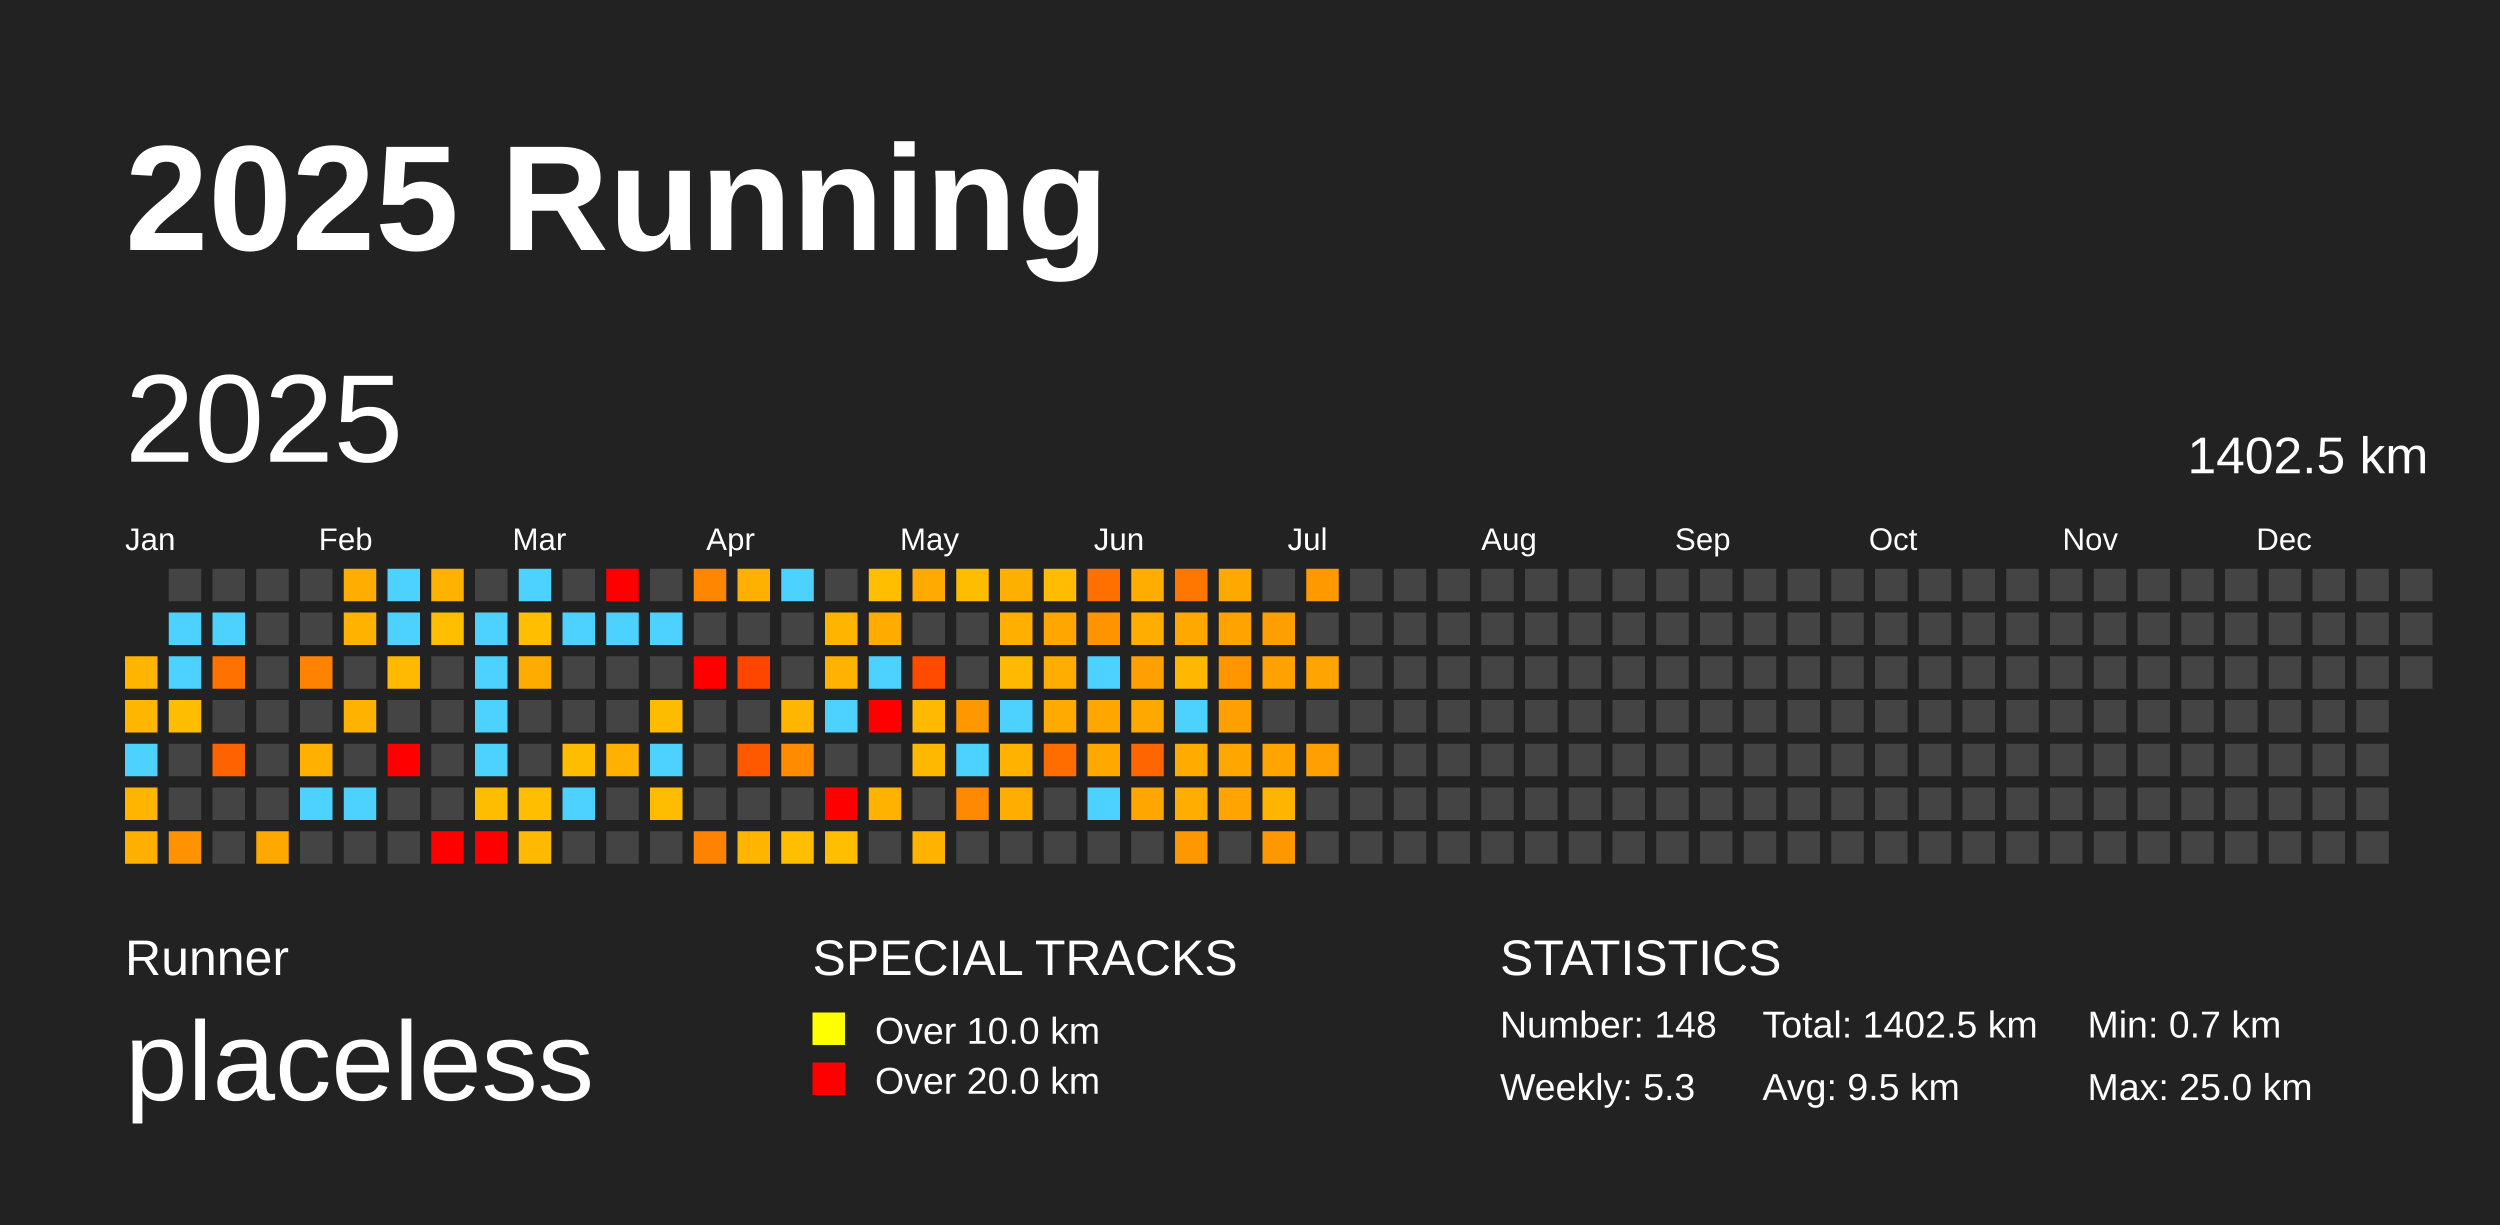
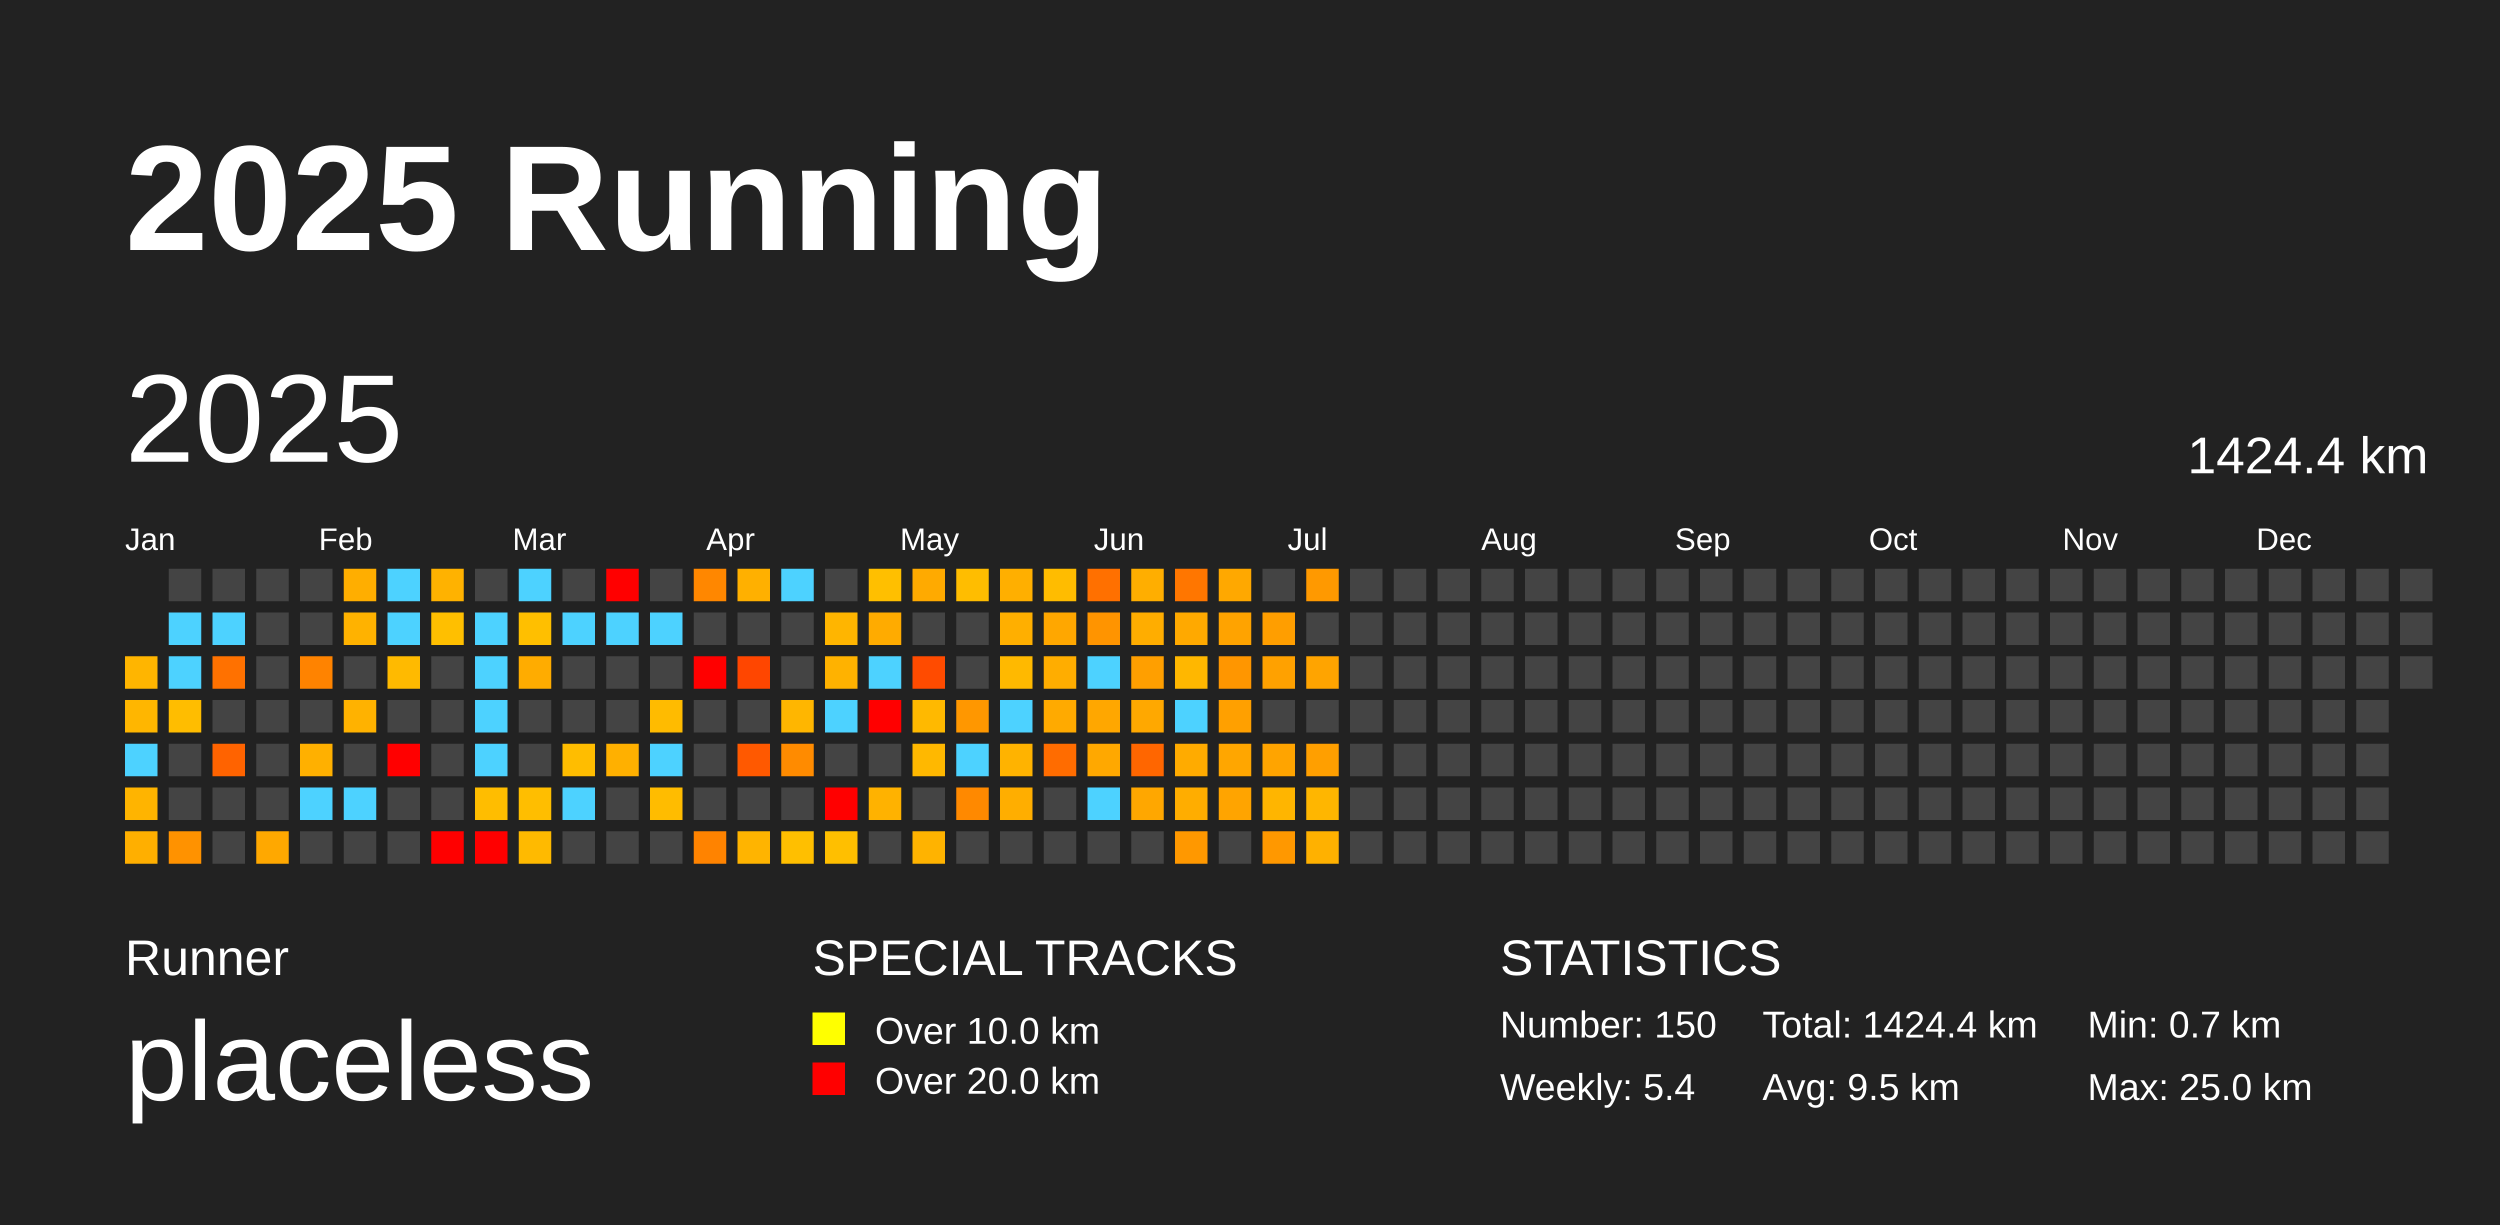
<svg xmlns="http://www.w3.org/2000/svg" baseProfile="full" height="98mm" version="1.1" viewBox="0,0,200,98" width="200mm">
  <defs />
  <rect fill="#222222" height="98" width="200" x="0" y="0" />
  <text fill="#FFFFFF" style="font-size:12px; font-family:Arial; font-weight:bold;" x="10" y="20">2025 Running</text>
  <text fill="#FFFFFF" style="font-size:4px; font-family:Arial" x="10" y="78">Runner</text>
  <text fill="#FFFFFF" style="font-size:9px; font-family:Arial" x="10" y="88">placeless</text>
  <text fill="#FFFFFF" style="font-size:4px; font-family:Arial" x="65" y="78">SPECIAL TRACKS</text>
  <rect fill="yellow" height="2.6" width="2.6" x="65" y="81" />
  <text fill="#FFFFFF" style="font-size:3px; font-family:Arial" x="70" y="83.5">Over 10.0 km</text>
  <rect fill="red" height="2.6" width="2.6" x="65" y="85" />
  <text fill="#FFFFFF" style="font-size:3px; font-family:Arial" x="70" y="87.5">Over 20.0 km</text>
  <text fill="#FFFFFF" style="font-size:4px; font-family:Arial" x="120" y="78">STATISTICS</text>
-   <text fill="#FFFFFF" style="font-size:3px; font-family:Arial" x="120" y="83">Number: 148</text>
-   <text fill="#FFFFFF" style="font-size:3px; font-family:Arial" x="120" y="88">Weekly: 5.3</text>
-   <text fill="#FFFFFF" style="font-size:3px; font-family:Arial" x="141" y="83">Total: 1402.5 km</text>
+   <text fill="#FFFFFF" style="font-size:3px; font-family:Arial" x="120" y="83">Number: 150</text>
+   <text fill="#FFFFFF" style="font-size:3px; font-family:Arial" x="120" y="88">Weekly: 5.4</text>
+   <text fill="#FFFFFF" style="font-size:3px; font-family:Arial" x="141" y="83">Total: 1424.4 km</text>
  <text fill="#FFFFFF" style="font-size:3px; font-family:Arial" x="141" y="88">Avg: 9.5 km</text>
  <text fill="#FFFFFF" style="font-size:3px; font-family:Arial" x="167" y="83">Min: 0.7 km</text>
  <text fill="#FFFFFF" style="font-size:3px; font-family:Arial" x="167" y="88">Max: 25.0 km</text>
  <text dominant-baseline="hanging" fill="#FFFFFF" style="font-size:10.0px; font-family:Arial;" x="10" y="30">2025</text>
-   <text dominant-baseline="hanging" fill="#FFFFFF" style="font-size:4.125px; font-family:Arial;" x="175" y="35">1402.5 km</text>
+   <text dominant-baseline="hanging" fill="#FFFFFF" style="font-size:4.125px; font-family:Arial;" x="175" y="35">1424.4 km</text>
  <text fill="#FFFFFF" style="font-size:2.5px; font-family:Arial" x="10.0" y="44">Jan</text>
  <text fill="#FFFFFF" style="font-size:2.5px; font-family:Arial" x="25.5" y="44">Feb</text>
  <text fill="#FFFFFF" style="font-size:2.5px; font-family:Arial" x="41.0" y="44">Mar</text>
  <text fill="#FFFFFF" style="font-size:2.5px; font-family:Arial" x="56.5" y="44">Apr</text>
  <text fill="#FFFFFF" style="font-size:2.5px; font-family:Arial" x="72.0" y="44">May</text>
  <text fill="#FFFFFF" style="font-size:2.5px; font-family:Arial" x="87.5" y="44">Jun</text>
  <text fill="#FFFFFF" style="font-size:2.5px; font-family:Arial" x="103.0" y="44">Jul</text>
  <text fill="#FFFFFF" style="font-size:2.5px; font-family:Arial" x="118.5" y="44">Aug</text>
  <text fill="#FFFFFF" style="font-size:2.5px; font-family:Arial" x="134.0" y="44">Sep</text>
  <text fill="#FFFFFF" style="font-size:2.5px; font-family:Arial" x="149.5" y="44">Oct</text>
  <text fill="#FFFFFF" style="font-size:2.5px; font-family:Arial" x="165.0" y="44">Nov</text>
  <text fill="#FFFFFF" style="font-size:2.5px; font-family:Arial" x="180.5" y="44">Dec</text>
  <rect fill="#ffb500" height="2.6" width="2.6" x="10.0" y="52.5" />
  <rect fill="#ffb600" height="2.6" width="2.6" x="10.0" y="56.0" />
  <rect fill="#4dd2ff" height="2.6" width="2.6" x="10.0" y="59.5" />
  <rect fill="#ffb400" height="2.6" width="2.6" x="10.0" y="63.0" />
  <rect fill="#ffaf00" height="2.6" width="2.6" x="10.0" y="66.5" />
  <rect fill="#444444" height="2.6" width="2.6" x="13.5" y="45.5" />
  <rect fill="#4dd2ff" height="2.6" width="2.6" x="13.5" y="49.0" />
  <rect fill="#4dd2ff" height="2.6" width="2.6" x="13.5" y="52.5" />
  <rect fill="#ffbd00" height="2.6" width="2.6" x="13.5" y="56.0" />
  <rect fill="#444444" height="2.6" width="2.6" x="13.5" y="59.5" />
  <rect fill="#444444" height="2.6" width="2.6" x="13.5" y="63.0" />
  <rect fill="#ff9200" height="2.6" width="2.6" x="13.5" y="66.5" />
  <rect fill="#444444" height="2.6" width="2.6" x="17.0" y="45.5" />
  <rect fill="#4dd2ff" height="2.6" width="2.6" x="17.0" y="49.0" />
  <rect fill="#ff7100" height="2.6" width="2.6" x="17.0" y="52.5" />
  <rect fill="#444444" height="2.6" width="2.6" x="17.0" y="56.0" />
  <rect fill="#ff6300" height="2.6" width="2.6" x="17.0" y="59.5" />
  <rect fill="#444444" height="2.6" width="2.6" x="17.0" y="63.0" />
  <rect fill="#444444" height="2.6" width="2.6" x="17.0" y="66.5" />
  <rect fill="#444444" height="2.6" width="2.6" x="20.5" y="45.5" />
  <rect fill="#444444" height="2.6" width="2.6" x="20.5" y="49.0" />
  <rect fill="#444444" height="2.6" width="2.6" x="20.5" y="52.5" />
  <rect fill="#444444" height="2.6" width="2.6" x="20.5" y="56.0" />
  <rect fill="#444444" height="2.6" width="2.6" x="20.5" y="59.5" />
  <rect fill="#444444" height="2.6" width="2.6" x="20.5" y="63.0" />
  <rect fill="#ffa800" height="2.6" width="2.6" x="20.5" y="66.5" />
  <rect fill="#444444" height="2.6" width="2.6" x="24.0" y="45.5" />
  <rect fill="#444444" height="2.6" width="2.6" x="24.0" y="49.0" />
  <rect fill="#ff8300" height="2.6" width="2.6" x="24.0" y="52.5" />
  <rect fill="#444444" height="2.6" width="2.6" x="24.0" y="56.0" />
  <rect fill="#ffb000" height="2.6" width="2.6" x="24.0" y="59.5" />
  <rect fill="#4dd2ff" height="2.6" width="2.6" x="24.0" y="63.0" />
  <rect fill="#444444" height="2.6" width="2.6" x="24.0" y="66.5" />
  <rect fill="#ffae00" height="2.6" width="2.6" x="27.5" y="45.5" />
  <rect fill="#ffb200" height="2.6" width="2.6" x="27.5" y="49.0" />
  <rect fill="#444444" height="2.6" width="2.6" x="27.5" y="52.5" />
  <rect fill="#ffb200" height="2.6" width="2.6" x="27.5" y="56.0" />
  <rect fill="#444444" height="2.6" width="2.6" x="27.5" y="59.5" />
  <rect fill="#4dd2ff" height="2.6" width="2.6" x="27.5" y="63.0" />
  <rect fill="#444444" height="2.6" width="2.6" x="27.5" y="66.5" />
  <rect fill="#4dd2ff" height="2.6" width="2.6" x="31.0" y="45.5" />
  <rect fill="#4dd2ff" height="2.6" width="2.6" x="31.0" y="49.0" />
  <rect fill="#ffba00" height="2.6" width="2.6" x="31.0" y="52.5" />
  <rect fill="#444444" height="2.6" width="2.6" x="31.0" y="56.0" />
  <rect fill="red" height="2.6" width="2.6" x="31.0" y="59.5" />
  <rect fill="#444444" height="2.6" width="2.6" x="31.0" y="63.0" />
  <rect fill="#444444" height="2.6" width="2.6" x="31.0" y="66.5" />
  <rect fill="#ffb200" height="2.6" width="2.6" x="34.5" y="45.5" />
  <rect fill="#ffbf00" height="2.6" width="2.6" x="34.5" y="49.0" />
  <rect fill="#444444" height="2.6" width="2.6" x="34.5" y="52.5" />
  <rect fill="#444444" height="2.6" width="2.6" x="34.5" y="56.0" />
  <rect fill="#444444" height="2.6" width="2.6" x="34.5" y="59.5" />
  <rect fill="#444444" height="2.6" width="2.6" x="34.5" y="63.0" />
  <rect fill="red" height="2.6" width="2.6" x="34.5" y="66.5" />
  <rect fill="#444444" height="2.6" width="2.6" x="38.0" y="45.5" />
  <rect fill="#4dd2ff" height="2.6" width="2.6" x="38.0" y="49.0" />
  <rect fill="#4dd2ff" height="2.6" width="2.6" x="38.0" y="52.5" />
  <rect fill="#4dd2ff" height="2.6" width="2.6" x="38.0" y="56.0" />
  <rect fill="#4dd2ff" height="2.6" width="2.6" x="38.0" y="59.5" />
  <rect fill="#ffbd00" height="2.6" width="2.6" x="38.0" y="63.0" />
  <rect fill="red" height="2.6" width="2.6" x="38.0" y="66.5" />
  <rect fill="#4dd2ff" height="2.6" width="2.6" x="41.5" y="45.5" />
  <rect fill="#ffbf00" height="2.6" width="2.6" x="41.5" y="49.0" />
  <rect fill="#ffac00" height="2.6" width="2.6" x="41.5" y="52.5" />
  <rect fill="#444444" height="2.6" width="2.6" x="41.5" y="56.0" />
  <rect fill="#444444" height="2.6" width="2.6" x="41.5" y="59.5" />
  <rect fill="#ffbe00" height="2.6" width="2.6" x="41.5" y="63.0" />
  <rect fill="#ffba00" height="2.6" width="2.6" x="41.5" y="66.5" />
  <rect fill="#444444" height="2.6" width="2.6" x="45.0" y="45.5" />
  <rect fill="#4dd2ff" height="2.6" width="2.6" x="45.0" y="49.0" />
  <rect fill="#444444" height="2.6" width="2.6" x="45.0" y="52.5" />
  <rect fill="#444444" height="2.6" width="2.6" x="45.0" y="56.0" />
  <rect fill="#ffbd00" height="2.6" width="2.6" x="45.0" y="59.5" />
  <rect fill="#4dd2ff" height="2.6" width="2.6" x="45.0" y="63.0" />
  <rect fill="#444444" height="2.6" width="2.6" x="45.0" y="66.5" />
  <rect fill="red" height="2.6" width="2.6" x="48.5" y="45.5" />
  <rect fill="#4dd2ff" height="2.6" width="2.6" x="48.5" y="49.0" />
  <rect fill="#444444" height="2.6" width="2.6" x="48.5" y="52.5" />
  <rect fill="#444444" height="2.6" width="2.6" x="48.5" y="56.0" />
  <rect fill="#ffb000" height="2.6" width="2.6" x="48.5" y="59.5" />
  <rect fill="#444444" height="2.6" width="2.6" x="48.5" y="63.0" />
  <rect fill="#444444" height="2.6" width="2.6" x="48.5" y="66.5" />
  <rect fill="#444444" height="2.6" width="2.6" x="52.0" y="45.5" />
  <rect fill="#4dd2ff" height="2.6" width="2.6" x="52.0" y="49.0" />
  <rect fill="#444444" height="2.6" width="2.6" x="52.0" y="52.5" />
  <rect fill="#ffbb00" height="2.6" width="2.6" x="52.0" y="56.0" />
  <rect fill="#4dd2ff" height="2.6" width="2.6" x="52.0" y="59.5" />
  <rect fill="#ffbc00" height="2.6" width="2.6" x="52.0" y="63.0" />
  <rect fill="#444444" height="2.6" width="2.6" x="52.0" y="66.5" />
  <rect fill="#ff8700" height="2.6" width="2.6" x="55.5" y="45.5" />
  <rect fill="#444444" height="2.6" width="2.6" x="55.5" y="49.0" />
  <rect fill="red" height="2.6" width="2.6" x="55.5" y="52.5" />
  <rect fill="#444444" height="2.6" width="2.6" x="55.5" y="56.0" />
  <rect fill="#444444" height="2.6" width="2.6" x="55.5" y="59.5" />
  <rect fill="#444444" height="2.6" width="2.6" x="55.5" y="63.0" />
  <rect fill="#ff8300" height="2.6" width="2.6" x="55.5" y="66.5" />
  <rect fill="#ffb000" height="2.6" width="2.6" x="59.0" y="45.5" />
  <rect fill="#444444" height="2.6" width="2.6" x="59.0" y="49.0" />
  <rect fill="#ff4600" height="2.6" width="2.6" x="59.0" y="52.5" />
  <rect fill="#444444" height="2.6" width="2.6" x="59.0" y="56.0" />
  <rect fill="#ff5900" height="2.6" width="2.6" x="59.0" y="59.5" />
  <rect fill="#444444" height="2.6" width="2.6" x="59.0" y="63.0" />
  <rect fill="#ffb400" height="2.6" width="2.6" x="59.0" y="66.5" />
  <rect fill="#4dd2ff" height="2.6" width="2.6" x="62.5" y="45.5" />
  <rect fill="#444444" height="2.6" width="2.6" x="62.5" y="49.0" />
  <rect fill="#444444" height="2.6" width="2.6" x="62.5" y="52.5" />
  <rect fill="#ffb600" height="2.6" width="2.6" x="62.5" y="56.0" />
  <rect fill="#ff8b00" height="2.6" width="2.6" x="62.5" y="59.5" />
  <rect fill="#444444" height="2.6" width="2.6" x="62.5" y="63.0" />
  <rect fill="#ffbf00" height="2.6" width="2.6" x="62.5" y="66.5" />
  <rect fill="#444444" height="2.6" width="2.6" x="66.0" y="45.5" />
  <rect fill="#ffb500" height="2.6" width="2.6" x="66.0" y="49.0" />
  <rect fill="#ffb200" height="2.6" width="2.6" x="66.0" y="52.5" />
  <rect fill="#4dd2ff" height="2.6" width="2.6" x="66.0" y="56.0" />
  <rect fill="#444444" height="2.6" width="2.6" x="66.0" y="59.5" />
  <rect fill="red" height="2.6" width="2.6" x="66.0" y="63.0" />
  <rect fill="#ffbf00" height="2.6" width="2.6" x="66.0" y="66.5" />
  <rect fill="#ffbf00" height="2.6" width="2.6" x="69.5" y="45.5" />
  <rect fill="#ffab00" height="2.6" width="2.6" x="69.5" y="49.0" />
  <rect fill="#4dd2ff" height="2.6" width="2.6" x="69.5" y="52.5" />
  <rect fill="red" height="2.6" width="2.6" x="69.5" y="56.0" />
  <rect fill="#444444" height="2.6" width="2.6" x="69.5" y="59.5" />
  <rect fill="#ffb200" height="2.6" width="2.6" x="69.5" y="63.0" />
  <rect fill="#444444" height="2.6" width="2.6" x="69.5" y="66.5" />
  <rect fill="#ffaa00" height="2.6" width="2.6" x="73.0" y="45.5" />
  <rect fill="#444444" height="2.6" width="2.6" x="73.0" y="49.0" />
  <rect fill="#ff4b00" height="2.6" width="2.6" x="73.0" y="52.5" />
  <rect fill="#ffb900" height="2.6" width="2.6" x="73.0" y="56.0" />
  <rect fill="#ffb800" height="2.6" width="2.6" x="73.0" y="59.5" />
  <rect fill="#444444" height="2.6" width="2.6" x="73.0" y="63.0" />
  <rect fill="#ffb300" height="2.6" width="2.6" x="73.0" y="66.5" />
  <rect fill="#ffbd00" height="2.6" width="2.6" x="76.5" y="45.5" />
  <rect fill="#444444" height="2.6" width="2.6" x="76.5" y="49.0" />
  <rect fill="#444444" height="2.6" width="2.6" x="76.5" y="52.5" />
  <rect fill="#ff9700" height="2.6" width="2.6" x="76.5" y="56.0" />
  <rect fill="#4dd2ff" height="2.6" width="2.6" x="76.5" y="59.5" />
  <rect fill="#ff8900" height="2.6" width="2.6" x="76.5" y="63.0" />
  <rect fill="#444444" height="2.6" width="2.6" x="76.5" y="66.5" />
  <rect fill="#ffaf00" height="2.6" width="2.6" x="80.0" y="45.5" />
  <rect fill="#ffaf00" height="2.6" width="2.6" x="80.0" y="49.0" />
  <rect fill="#ffb900" height="2.6" width="2.6" x="80.0" y="52.5" />
  <rect fill="#4dd2ff" height="2.6" width="2.6" x="80.0" y="56.0" />
  <rect fill="#ffb300" height="2.6" width="2.6" x="80.0" y="59.5" />
  <rect fill="#ffae00" height="2.6" width="2.6" x="80.0" y="63.0" />
  <rect fill="#444444" height="2.6" width="2.6" x="80.0" y="66.5" />
  <rect fill="#ffbc00" height="2.6" width="2.6" x="83.5" y="45.5" />
  <rect fill="#ffa700" height="2.6" width="2.6" x="83.5" y="49.0" />
  <rect fill="#ffad00" height="2.6" width="2.6" x="83.5" y="52.5" />
  <rect fill="#ffaa00" height="2.6" width="2.6" x="83.5" y="56.0" />
  <rect fill="#ff6c00" height="2.6" width="2.6" x="83.5" y="59.5" />
  <rect fill="#444444" height="2.6" width="2.6" x="83.5" y="63.0" />
  <rect fill="#444444" height="2.6" width="2.6" x="83.5" y="66.5" />
  <rect fill="#ff7000" height="2.6" width="2.6" x="87.0" y="45.5" />
  <rect fill="#ff9400" height="2.6" width="2.6" x="87.0" y="49.0" />
  <rect fill="#4dd2ff" height="2.6" width="2.6" x="87.0" y="52.5" />
  <rect fill="#ffa700" height="2.6" width="2.6" x="87.0" y="56.0" />
  <rect fill="#ffa800" height="2.6" width="2.6" x="87.0" y="59.5" />
  <rect fill="#4dd2ff" height="2.6" width="2.6" x="87.0" y="63.0" />
  <rect fill="#444444" height="2.6" width="2.6" x="87.0" y="66.5" />
  <rect fill="#ffae00" height="2.6" width="2.6" x="90.5" y="45.5" />
  <rect fill="#ffad00" height="2.6" width="2.6" x="90.5" y="49.0" />
  <rect fill="#ff9f00" height="2.6" width="2.6" x="90.5" y="52.5" />
  <rect fill="#ffa800" height="2.6" width="2.6" x="90.5" y="56.0" />
  <rect fill="#ff6600" height="2.6" width="2.6" x="90.5" y="59.5" />
  <rect fill="#ffa700" height="2.6" width="2.6" x="90.5" y="63.0" />
  <rect fill="#444444" height="2.6" width="2.6" x="90.5" y="66.5" />
  <rect fill="#ff7600" height="2.6" width="2.6" x="94.0" y="45.5" />
  <rect fill="#ffa900" height="2.6" width="2.6" x="94.0" y="49.0" />
  <rect fill="#ffb700" height="2.6" width="2.6" x="94.0" y="52.5" />
  <rect fill="#4dd2ff" height="2.6" width="2.6" x="94.0" y="56.0" />
  <rect fill="#ffab00" height="2.6" width="2.6" x="94.0" y="59.5" />
  <rect fill="#ffad00" height="2.6" width="2.6" x="94.0" y="63.0" />
  <rect fill="#ff9800" height="2.6" width="2.6" x="94.0" y="66.5" />
  <rect fill="#ffa800" height="2.6" width="2.6" x="97.5" y="45.5" />
  <rect fill="#ffa300" height="2.6" width="2.6" x="97.5" y="49.0" />
  <rect fill="#ff9600" height="2.6" width="2.6" x="97.5" y="52.5" />
  <rect fill="#ffa000" height="2.6" width="2.6" x="97.5" y="56.0" />
  <rect fill="#ffa600" height="2.6" width="2.6" x="97.5" y="59.5" />
  <rect fill="#ffa400" height="2.6" width="2.6" x="97.5" y="63.0" />
  <rect fill="#444444" height="2.6" width="2.6" x="97.5" y="66.5" />
  <rect fill="#444444" height="2.6" width="2.6" x="101.0" y="45.5" />
  <rect fill="#ff9e00" height="2.6" width="2.6" x="101.0" y="49.0" />
  <rect fill="#ffa100" height="2.6" width="2.6" x="101.0" y="52.5" />
  <rect fill="#444444" height="2.6" width="2.6" x="101.0" y="56.0" />
  <rect fill="#ffa400" height="2.6" width="2.6" x="101.0" y="59.5" />
  <rect fill="#ffb500" height="2.6" width="2.6" x="101.0" y="63.0" />
  <rect fill="#ff9800" height="2.6" width="2.6" x="101.0" y="66.5" />
  <rect fill="#ff9900" height="2.6" width="2.6" x="104.5" y="45.5" />
  <rect fill="#444444" height="2.6" width="2.6" x="104.5" y="49.0" />
  <rect fill="#ffa400" height="2.6" width="2.6" x="104.5" y="52.5" />
  <rect fill="#444444" height="2.6" width="2.6" x="104.5" y="56.0" />
  <rect fill="#ff9f00" height="2.6" width="2.6" x="104.5" y="59.5" />
-   <rect fill="#444444" height="2.6" width="2.6" x="104.5" y="63.0" />
-   <rect fill="#444444" height="2.6" width="2.6" x="104.5" y="66.5" />
+   <rect fill="#ffb600" height="2.6" width="2.6" x="104.5" y="63.0" />
+   <rect fill="#ffb100" height="2.6" width="2.6" x="104.5" y="66.5" />
  <rect fill="#444444" height="2.6" width="2.6" x="108.0" y="45.5" />
  <rect fill="#444444" height="2.6" width="2.6" x="108.0" y="49.0" />
  <rect fill="#444444" height="2.6" width="2.6" x="108.0" y="52.5" />
  <rect fill="#444444" height="2.6" width="2.6" x="108.0" y="56.0" />
  <rect fill="#444444" height="2.6" width="2.6" x="108.0" y="59.5" />
  <rect fill="#444444" height="2.6" width="2.6" x="108.0" y="63.0" />
  <rect fill="#444444" height="2.6" width="2.6" x="108.0" y="66.5" />
  <rect fill="#444444" height="2.6" width="2.6" x="111.5" y="45.5" />
  <rect fill="#444444" height="2.6" width="2.6" x="111.5" y="49.0" />
  <rect fill="#444444" height="2.6" width="2.6" x="111.5" y="52.5" />
  <rect fill="#444444" height="2.6" width="2.6" x="111.5" y="56.0" />
  <rect fill="#444444" height="2.6" width="2.6" x="111.5" y="59.5" />
  <rect fill="#444444" height="2.6" width="2.6" x="111.5" y="63.0" />
  <rect fill="#444444" height="2.6" width="2.6" x="111.5" y="66.5" />
  <rect fill="#444444" height="2.6" width="2.6" x="115.0" y="45.5" />
  <rect fill="#444444" height="2.6" width="2.6" x="115.0" y="49.0" />
  <rect fill="#444444" height="2.6" width="2.6" x="115.0" y="52.5" />
  <rect fill="#444444" height="2.6" width="2.6" x="115.0" y="56.0" />
  <rect fill="#444444" height="2.6" width="2.6" x="115.0" y="59.5" />
  <rect fill="#444444" height="2.6" width="2.6" x="115.0" y="63.0" />
  <rect fill="#444444" height="2.6" width="2.6" x="115.0" y="66.5" />
  <rect fill="#444444" height="2.6" width="2.6" x="118.5" y="45.5" />
  <rect fill="#444444" height="2.6" width="2.6" x="118.5" y="49.0" />
  <rect fill="#444444" height="2.6" width="2.6" x="118.5" y="52.5" />
  <rect fill="#444444" height="2.6" width="2.6" x="118.5" y="56.0" />
  <rect fill="#444444" height="2.6" width="2.6" x="118.5" y="59.5" />
  <rect fill="#444444" height="2.6" width="2.6" x="118.5" y="63.0" />
  <rect fill="#444444" height="2.6" width="2.6" x="118.5" y="66.5" />
  <rect fill="#444444" height="2.6" width="2.6" x="122.0" y="45.5" />
  <rect fill="#444444" height="2.6" width="2.6" x="122.0" y="49.0" />
  <rect fill="#444444" height="2.6" width="2.6" x="122.0" y="52.5" />
  <rect fill="#444444" height="2.6" width="2.6" x="122.0" y="56.0" />
  <rect fill="#444444" height="2.6" width="2.6" x="122.0" y="59.5" />
  <rect fill="#444444" height="2.6" width="2.6" x="122.0" y="63.0" />
  <rect fill="#444444" height="2.6" width="2.6" x="122.0" y="66.5" />
  <rect fill="#444444" height="2.6" width="2.6" x="125.5" y="45.5" />
  <rect fill="#444444" height="2.6" width="2.6" x="125.5" y="49.0" />
  <rect fill="#444444" height="2.6" width="2.6" x="125.5" y="52.5" />
  <rect fill="#444444" height="2.6" width="2.6" x="125.5" y="56.0" />
  <rect fill="#444444" height="2.6" width="2.6" x="125.5" y="59.5" />
  <rect fill="#444444" height="2.6" width="2.6" x="125.5" y="63.0" />
  <rect fill="#444444" height="2.6" width="2.6" x="125.5" y="66.5" />
  <rect fill="#444444" height="2.6" width="2.6" x="129.0" y="45.5" />
  <rect fill="#444444" height="2.6" width="2.6" x="129.0" y="49.0" />
  <rect fill="#444444" height="2.6" width="2.6" x="129.0" y="52.5" />
  <rect fill="#444444" height="2.6" width="2.6" x="129.0" y="56.0" />
  <rect fill="#444444" height="2.6" width="2.6" x="129.0" y="59.5" />
  <rect fill="#444444" height="2.6" width="2.6" x="129.0" y="63.0" />
  <rect fill="#444444" height="2.6" width="2.6" x="129.0" y="66.5" />
  <rect fill="#444444" height="2.6" width="2.6" x="132.5" y="45.5" />
  <rect fill="#444444" height="2.6" width="2.6" x="132.5" y="49.0" />
  <rect fill="#444444" height="2.6" width="2.6" x="132.5" y="52.5" />
  <rect fill="#444444" height="2.6" width="2.6" x="132.5" y="56.0" />
  <rect fill="#444444" height="2.6" width="2.6" x="132.5" y="59.5" />
  <rect fill="#444444" height="2.6" width="2.6" x="132.5" y="63.0" />
  <rect fill="#444444" height="2.6" width="2.6" x="132.5" y="66.5" />
  <rect fill="#444444" height="2.6" width="2.6" x="136.0" y="45.5" />
  <rect fill="#444444" height="2.6" width="2.6" x="136.0" y="49.0" />
  <rect fill="#444444" height="2.6" width="2.6" x="136.0" y="52.5" />
  <rect fill="#444444" height="2.6" width="2.6" x="136.0" y="56.0" />
  <rect fill="#444444" height="2.6" width="2.6" x="136.0" y="59.5" />
  <rect fill="#444444" height="2.6" width="2.6" x="136.0" y="63.0" />
  <rect fill="#444444" height="2.6" width="2.6" x="136.0" y="66.5" />
  <rect fill="#444444" height="2.6" width="2.6" x="139.5" y="45.5" />
  <rect fill="#444444" height="2.6" width="2.6" x="139.5" y="49.0" />
  <rect fill="#444444" height="2.6" width="2.6" x="139.5" y="52.5" />
  <rect fill="#444444" height="2.6" width="2.6" x="139.5" y="56.0" />
  <rect fill="#444444" height="2.6" width="2.6" x="139.5" y="59.5" />
  <rect fill="#444444" height="2.6" width="2.6" x="139.5" y="63.0" />
  <rect fill="#444444" height="2.6" width="2.6" x="139.5" y="66.5" />
  <rect fill="#444444" height="2.6" width="2.6" x="143.0" y="45.5" />
  <rect fill="#444444" height="2.6" width="2.6" x="143.0" y="49.0" />
  <rect fill="#444444" height="2.6" width="2.6" x="143.0" y="52.5" />
  <rect fill="#444444" height="2.6" width="2.6" x="143.0" y="56.0" />
  <rect fill="#444444" height="2.6" width="2.6" x="143.0" y="59.5" />
  <rect fill="#444444" height="2.6" width="2.6" x="143.0" y="63.0" />
  <rect fill="#444444" height="2.6" width="2.6" x="143.0" y="66.5" />
  <rect fill="#444444" height="2.6" width="2.6" x="146.5" y="45.5" />
  <rect fill="#444444" height="2.6" width="2.6" x="146.5" y="49.0" />
  <rect fill="#444444" height="2.6" width="2.6" x="146.5" y="52.5" />
  <rect fill="#444444" height="2.6" width="2.6" x="146.5" y="56.0" />
  <rect fill="#444444" height="2.6" width="2.6" x="146.5" y="59.5" />
  <rect fill="#444444" height="2.6" width="2.6" x="146.5" y="63.0" />
  <rect fill="#444444" height="2.6" width="2.6" x="146.5" y="66.5" />
  <rect fill="#444444" height="2.6" width="2.6" x="150.0" y="45.5" />
  <rect fill="#444444" height="2.6" width="2.6" x="150.0" y="49.0" />
  <rect fill="#444444" height="2.6" width="2.6" x="150.0" y="52.5" />
  <rect fill="#444444" height="2.6" width="2.6" x="150.0" y="56.0" />
  <rect fill="#444444" height="2.6" width="2.6" x="150.0" y="59.5" />
  <rect fill="#444444" height="2.6" width="2.6" x="150.0" y="63.0" />
  <rect fill="#444444" height="2.6" width="2.6" x="150.0" y="66.5" />
  <rect fill="#444444" height="2.6" width="2.6" x="153.5" y="45.5" />
  <rect fill="#444444" height="2.6" width="2.6" x="153.5" y="49.0" />
  <rect fill="#444444" height="2.6" width="2.6" x="153.5" y="52.5" />
  <rect fill="#444444" height="2.6" width="2.6" x="153.5" y="56.0" />
  <rect fill="#444444" height="2.6" width="2.6" x="153.5" y="59.5" />
  <rect fill="#444444" height="2.6" width="2.6" x="153.5" y="63.0" />
  <rect fill="#444444" height="2.6" width="2.6" x="153.5" y="66.5" />
  <rect fill="#444444" height="2.6" width="2.6" x="157.0" y="45.5" />
  <rect fill="#444444" height="2.6" width="2.6" x="157.0" y="49.0" />
  <rect fill="#444444" height="2.6" width="2.6" x="157.0" y="52.5" />
  <rect fill="#444444" height="2.6" width="2.6" x="157.0" y="56.0" />
  <rect fill="#444444" height="2.6" width="2.6" x="157.0" y="59.5" />
  <rect fill="#444444" height="2.6" width="2.6" x="157.0" y="63.0" />
  <rect fill="#444444" height="2.6" width="2.6" x="157.0" y="66.5" />
  <rect fill="#444444" height="2.6" width="2.6" x="160.5" y="45.5" />
  <rect fill="#444444" height="2.6" width="2.6" x="160.5" y="49.0" />
  <rect fill="#444444" height="2.6" width="2.6" x="160.5" y="52.5" />
  <rect fill="#444444" height="2.6" width="2.6" x="160.5" y="56.0" />
  <rect fill="#444444" height="2.6" width="2.6" x="160.5" y="59.5" />
  <rect fill="#444444" height="2.6" width="2.6" x="160.5" y="63.0" />
  <rect fill="#444444" height="2.6" width="2.6" x="160.5" y="66.5" />
  <rect fill="#444444" height="2.6" width="2.6" x="164.0" y="45.5" />
  <rect fill="#444444" height="2.6" width="2.6" x="164.0" y="49.0" />
  <rect fill="#444444" height="2.6" width="2.6" x="164.0" y="52.5" />
  <rect fill="#444444" height="2.6" width="2.6" x="164.0" y="56.0" />
  <rect fill="#444444" height="2.6" width="2.6" x="164.0" y="59.5" />
  <rect fill="#444444" height="2.6" width="2.6" x="164.0" y="63.0" />
  <rect fill="#444444" height="2.6" width="2.6" x="164.0" y="66.5" />
  <rect fill="#444444" height="2.6" width="2.6" x="167.5" y="45.5" />
  <rect fill="#444444" height="2.6" width="2.6" x="167.5" y="49.0" />
  <rect fill="#444444" height="2.6" width="2.6" x="167.5" y="52.5" />
  <rect fill="#444444" height="2.6" width="2.6" x="167.5" y="56.0" />
  <rect fill="#444444" height="2.6" width="2.6" x="167.5" y="59.5" />
  <rect fill="#444444" height="2.6" width="2.6" x="167.5" y="63.0" />
  <rect fill="#444444" height="2.6" width="2.6" x="167.5" y="66.5" />
  <rect fill="#444444" height="2.6" width="2.6" x="171.0" y="45.5" />
  <rect fill="#444444" height="2.6" width="2.6" x="171.0" y="49.0" />
  <rect fill="#444444" height="2.6" width="2.6" x="171.0" y="52.5" />
  <rect fill="#444444" height="2.6" width="2.6" x="171.0" y="56.0" />
  <rect fill="#444444" height="2.6" width="2.6" x="171.0" y="59.5" />
  <rect fill="#444444" height="2.6" width="2.6" x="171.0" y="63.0" />
  <rect fill="#444444" height="2.6" width="2.6" x="171.0" y="66.5" />
  <rect fill="#444444" height="2.6" width="2.6" x="174.5" y="45.5" />
  <rect fill="#444444" height="2.6" width="2.6" x="174.5" y="49.0" />
  <rect fill="#444444" height="2.6" width="2.6" x="174.5" y="52.5" />
  <rect fill="#444444" height="2.6" width="2.6" x="174.5" y="56.0" />
  <rect fill="#444444" height="2.6" width="2.6" x="174.5" y="59.5" />
  <rect fill="#444444" height="2.6" width="2.6" x="174.5" y="63.0" />
  <rect fill="#444444" height="2.6" width="2.6" x="174.5" y="66.5" />
  <rect fill="#444444" height="2.6" width="2.6" x="178.0" y="45.5" />
  <rect fill="#444444" height="2.6" width="2.6" x="178.0" y="49.0" />
  <rect fill="#444444" height="2.6" width="2.6" x="178.0" y="52.5" />
  <rect fill="#444444" height="2.6" width="2.6" x="178.0" y="56.0" />
  <rect fill="#444444" height="2.6" width="2.6" x="178.0" y="59.5" />
  <rect fill="#444444" height="2.6" width="2.6" x="178.0" y="63.0" />
  <rect fill="#444444" height="2.6" width="2.6" x="178.0" y="66.5" />
  <rect fill="#444444" height="2.6" width="2.6" x="181.5" y="45.5" />
  <rect fill="#444444" height="2.6" width="2.6" x="181.5" y="49.0" />
  <rect fill="#444444" height="2.6" width="2.6" x="181.5" y="52.5" />
  <rect fill="#444444" height="2.6" width="2.6" x="181.5" y="56.0" />
  <rect fill="#444444" height="2.6" width="2.6" x="181.5" y="59.5" />
  <rect fill="#444444" height="2.6" width="2.6" x="181.5" y="63.0" />
  <rect fill="#444444" height="2.6" width="2.6" x="181.5" y="66.5" />
  <rect fill="#444444" height="2.6" width="2.6" x="185.0" y="45.5" />
  <rect fill="#444444" height="2.6" width="2.6" x="185.0" y="49.0" />
  <rect fill="#444444" height="2.6" width="2.6" x="185.0" y="52.5" />
  <rect fill="#444444" height="2.6" width="2.6" x="185.0" y="56.0" />
  <rect fill="#444444" height="2.6" width="2.6" x="185.0" y="59.5" />
  <rect fill="#444444" height="2.6" width="2.6" x="185.0" y="63.0" />
  <rect fill="#444444" height="2.6" width="2.6" x="185.0" y="66.5" />
  <rect fill="#444444" height="2.6" width="2.6" x="188.5" y="45.5" />
  <rect fill="#444444" height="2.6" width="2.6" x="188.5" y="49.0" />
  <rect fill="#444444" height="2.6" width="2.6" x="188.5" y="52.5" />
  <rect fill="#444444" height="2.6" width="2.6" x="188.5" y="56.0" />
  <rect fill="#444444" height="2.6" width="2.6" x="188.5" y="59.5" />
  <rect fill="#444444" height="2.6" width="2.6" x="188.5" y="63.0" />
  <rect fill="#444444" height="2.6" width="2.6" x="188.5" y="66.5" />
  <rect fill="#444444" height="2.6" width="2.6" x="192.0" y="45.5" />
  <rect fill="#444444" height="2.6" width="2.6" x="192.0" y="49.0" />
  <rect fill="#444444" height="2.6" width="2.6" x="192.0" y="52.5" />
</svg>
